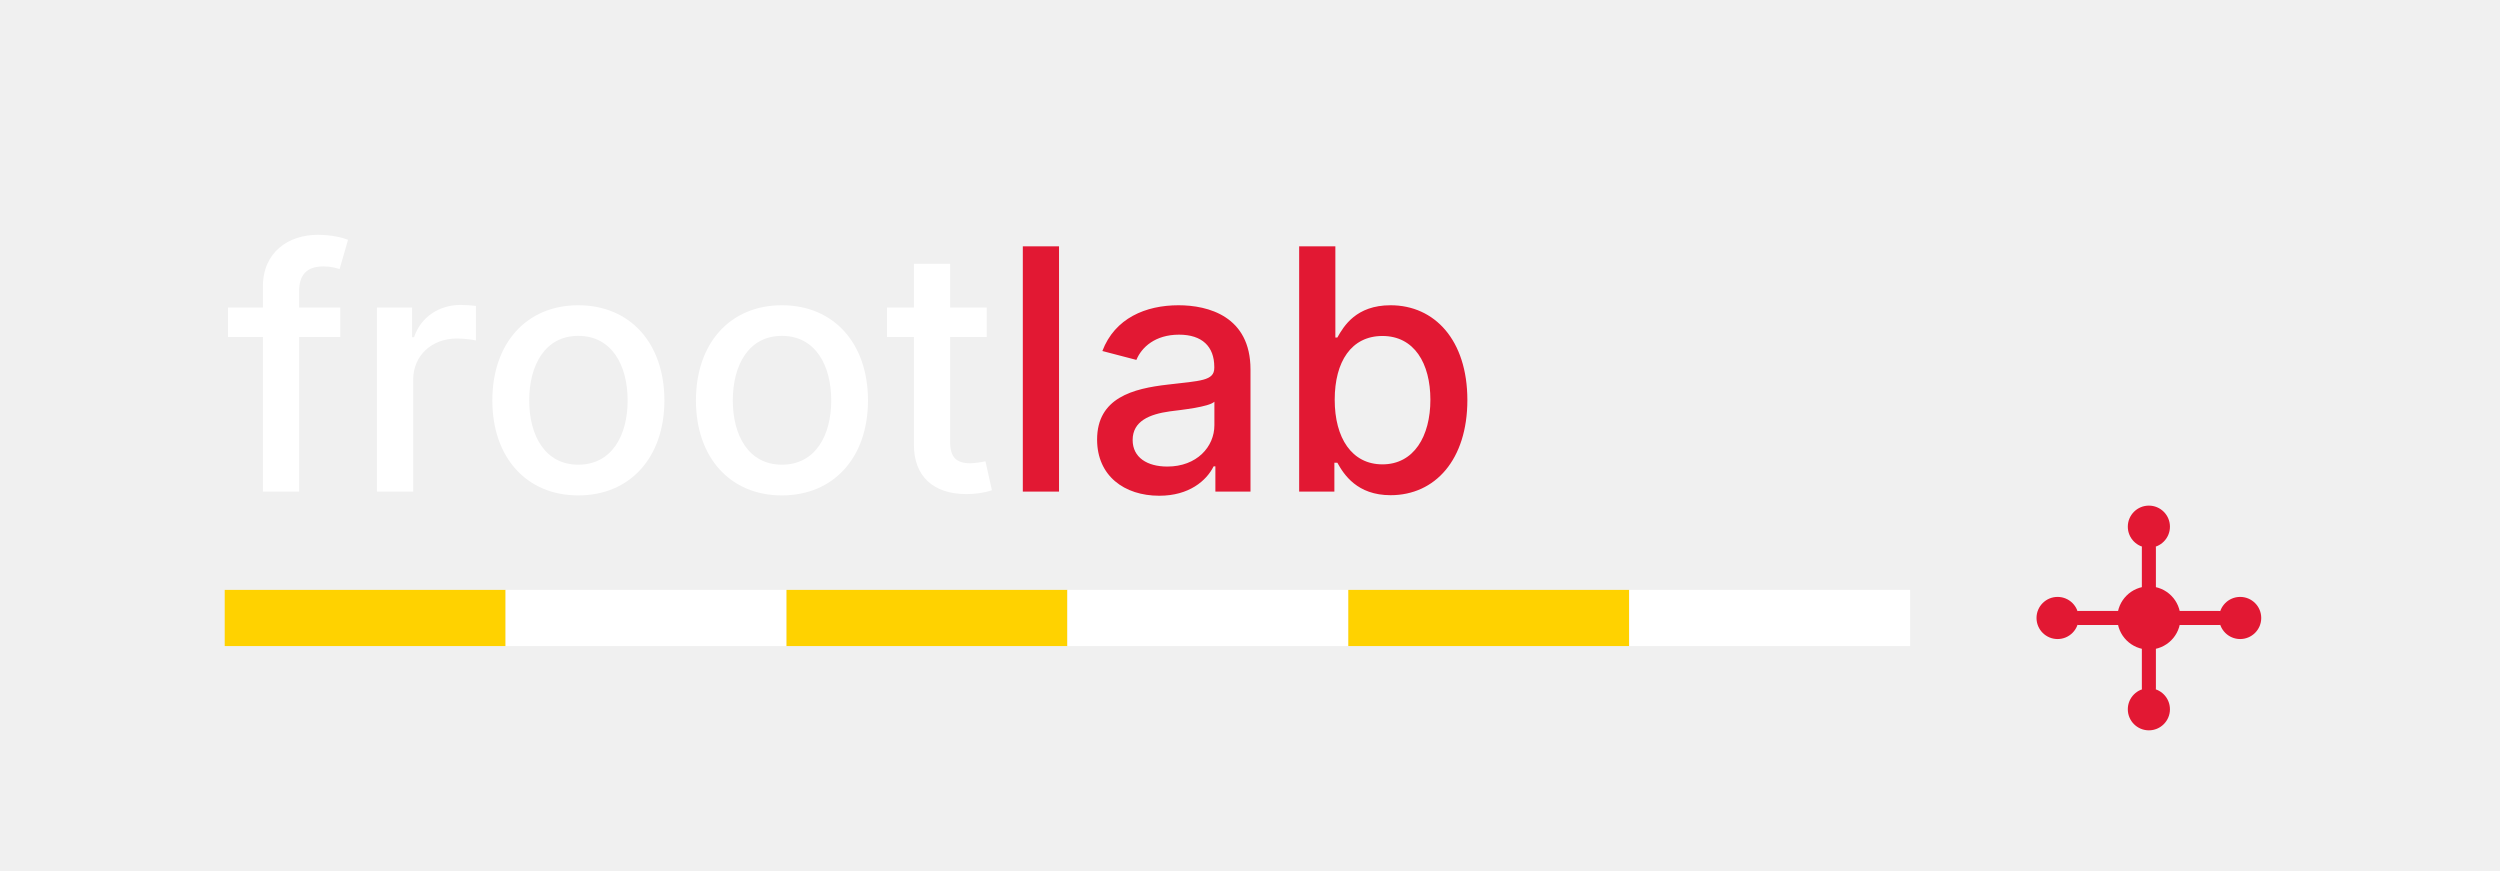
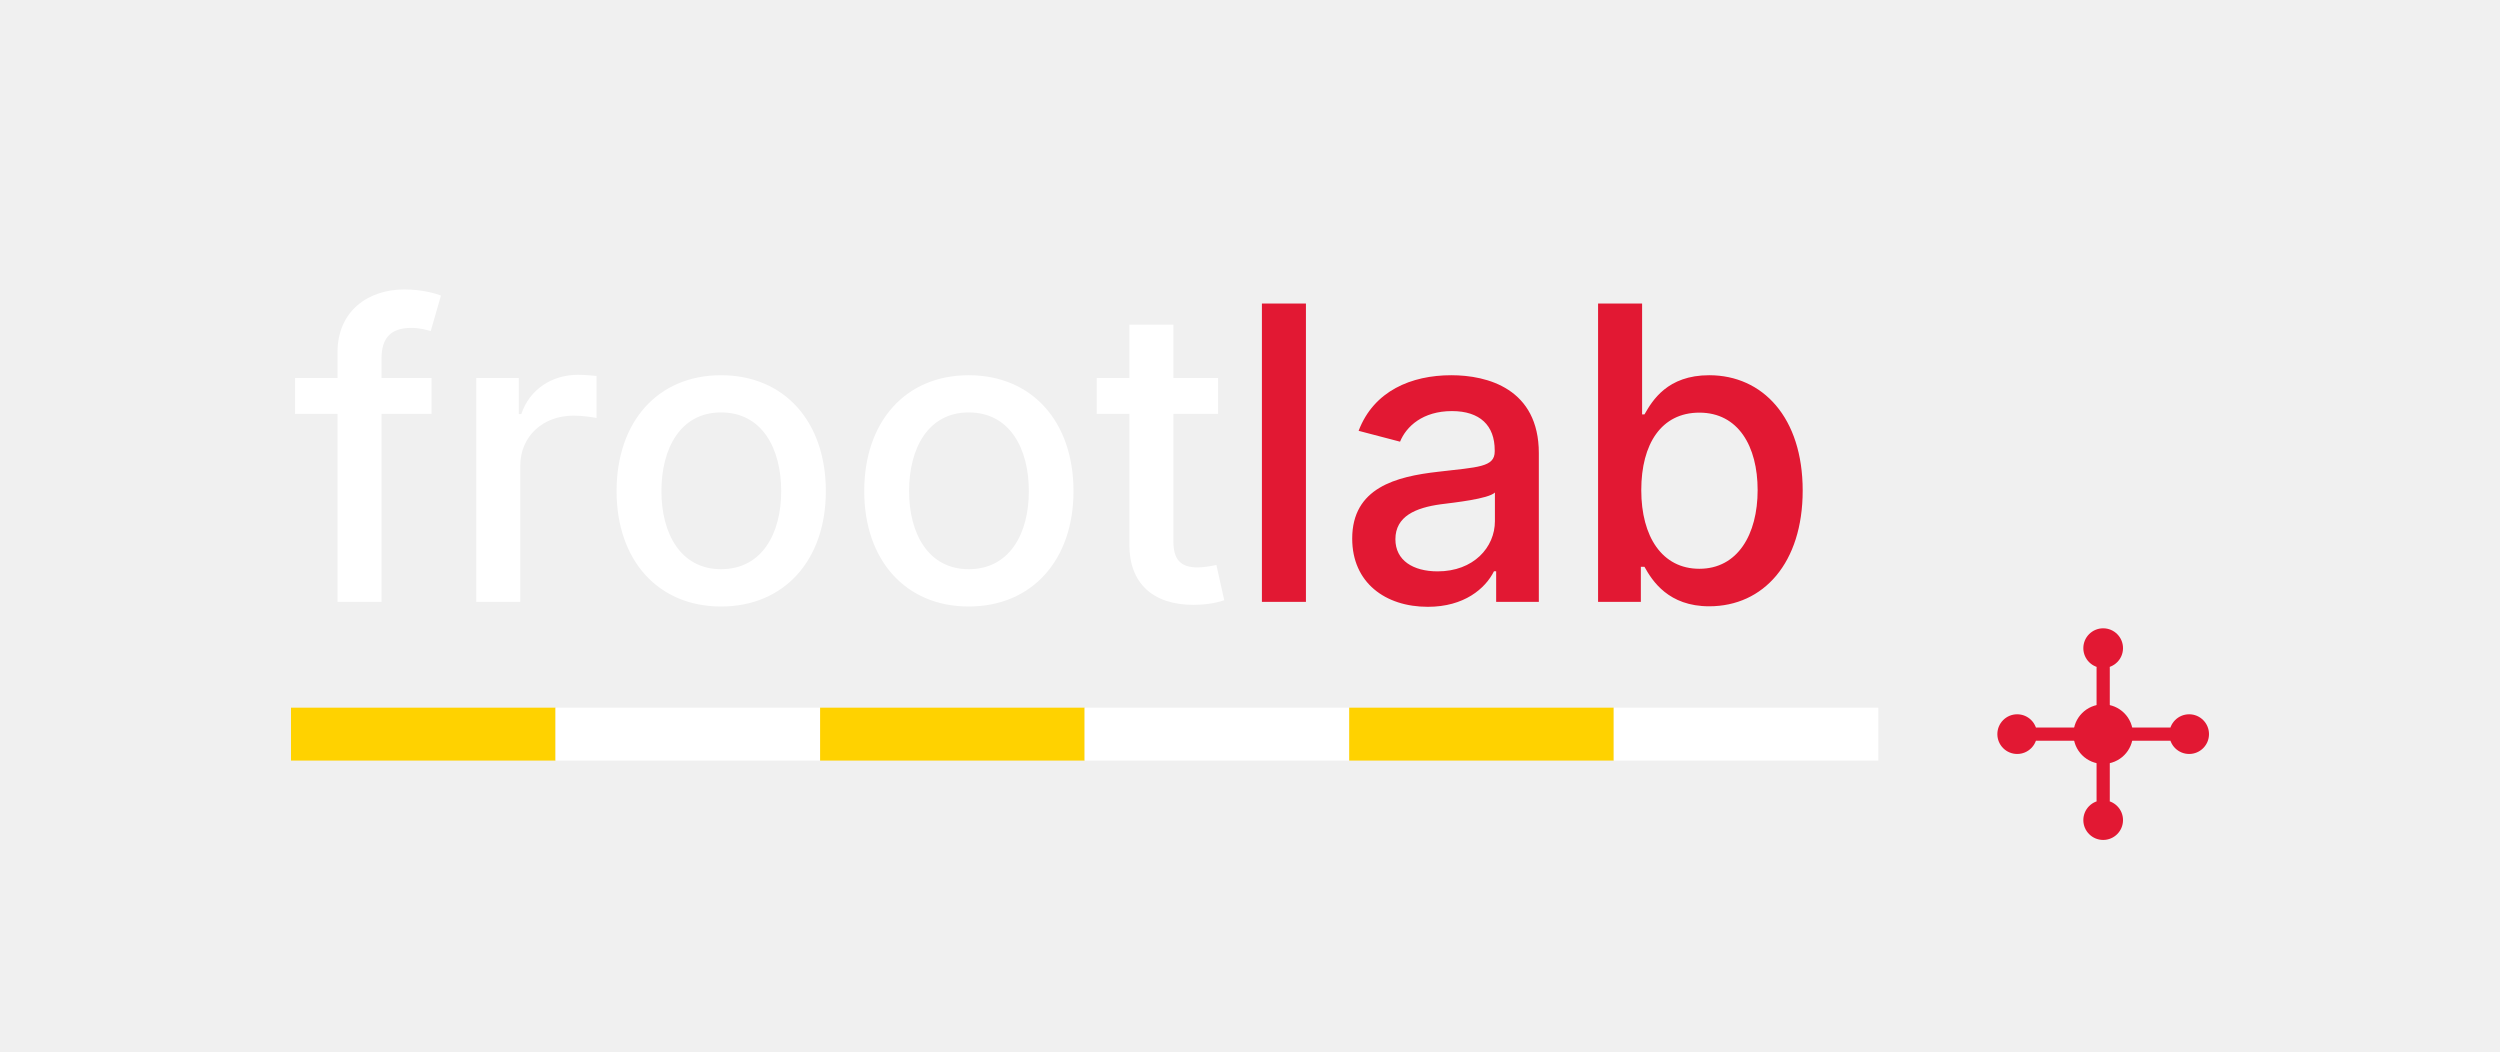
- <svg xmlns="http://www.w3.org/2000/svg" viewBox="0 0 356 124" width="356" height="124" role="img" aria-labelledby="ttl desc">
-   <text x="32" y="70" textLength="240" lengthAdjust="spacing" font-family="Inter, Manrope, 'Helvetica Neue', Helvetica, Arial, sans-serif" font-size="48" font-weight="500" fill="#FFFFFF">froot<tspan fill="#E21833">lab</tspan>
+ <svg xmlns="http://www.w3.org/2000/svg" viewBox="0 0 378 159" width="378" height="159" role="img" aria-labelledby="ttl desc">
+   <text x="44" y="91" textLength="240" lengthAdjust="spacing" font-family="Inter, Manrope, 'Helvetica Neue', Helvetica, Arial, sans-serif" font-size="62" font-weight="500" fill="#FFFFFF">froot<tspan fill="#E21833">lab</tspan>
  </text>
-   <rect x="32" y="84" width="40" height="8" fill="#FFD200" />
-   <rect x="72" y="84" width="40" height="8" fill="#FFFFFF" />
-   <rect x="112" y="84" width="40" height="8" fill="#FFD200" />
-   <rect x="152" y="84" width="40" height="8" fill="#FFFFFF" />
-   <rect x="192" y="84" width="40" height="8" fill="#FFD200" />
-   <rect x="232" y="84" width="40" height="8" fill="#FFFFFF" />
+   <rect x="44" y="107" width="40" height="8" fill="#FFD200" />
+   <rect x="84" y="107" width="40" height="8" fill="#FFFFFF" />
+   <rect x="124" y="107" width="40" height="8" fill="#FFD200" />
+   <rect x="164" y="107" width="40" height="8" fill="#FFFFFF" />
+   <rect x="204" y="107" width="40" height="8" fill="#FFD200" />
+   <rect x="244" y="107" width="40" height="8" fill="#FFFFFF" />
  <g stroke="#E21833" stroke-width="2" stroke-linecap="round">
-     <line x1="306" y1="88" x2="306" y2="78" />
-     <line x1="306" y1="88" x2="306" y2="98" />
-     <line x1="306" y1="88" x2="296" y2="88" />
-     <line x1="306" y1="88" x2="316" y2="88" />
+     <line x1="318" y1="111" x2="318" y2="101" />
+     <line x1="318" y1="111" x2="318" y2="121" />
+     <line x1="318" y1="111" x2="308" y2="111" />
+     <line x1="318" y1="111" x2="328" y2="111" />
  </g>
  <g fill="#E21833">
-     <circle cx="306" cy="75" r="3" />
-     <circle cx="306" cy="101" r="3" />
-     <circle cx="293" cy="88" r="3" />
-     <circle cx="319" cy="88" r="3" />
-     <circle cx="306" cy="88" r="4.5" />
+     <circle cx="318" cy="98" r="3" />
+     <circle cx="318" cy="124" r="3" />
+     <circle cx="305" cy="111" r="3" />
+     <circle cx="331" cy="111" r="3" />
+     <circle cx="318" cy="111" r="4.5" />
  </g>
</svg>
